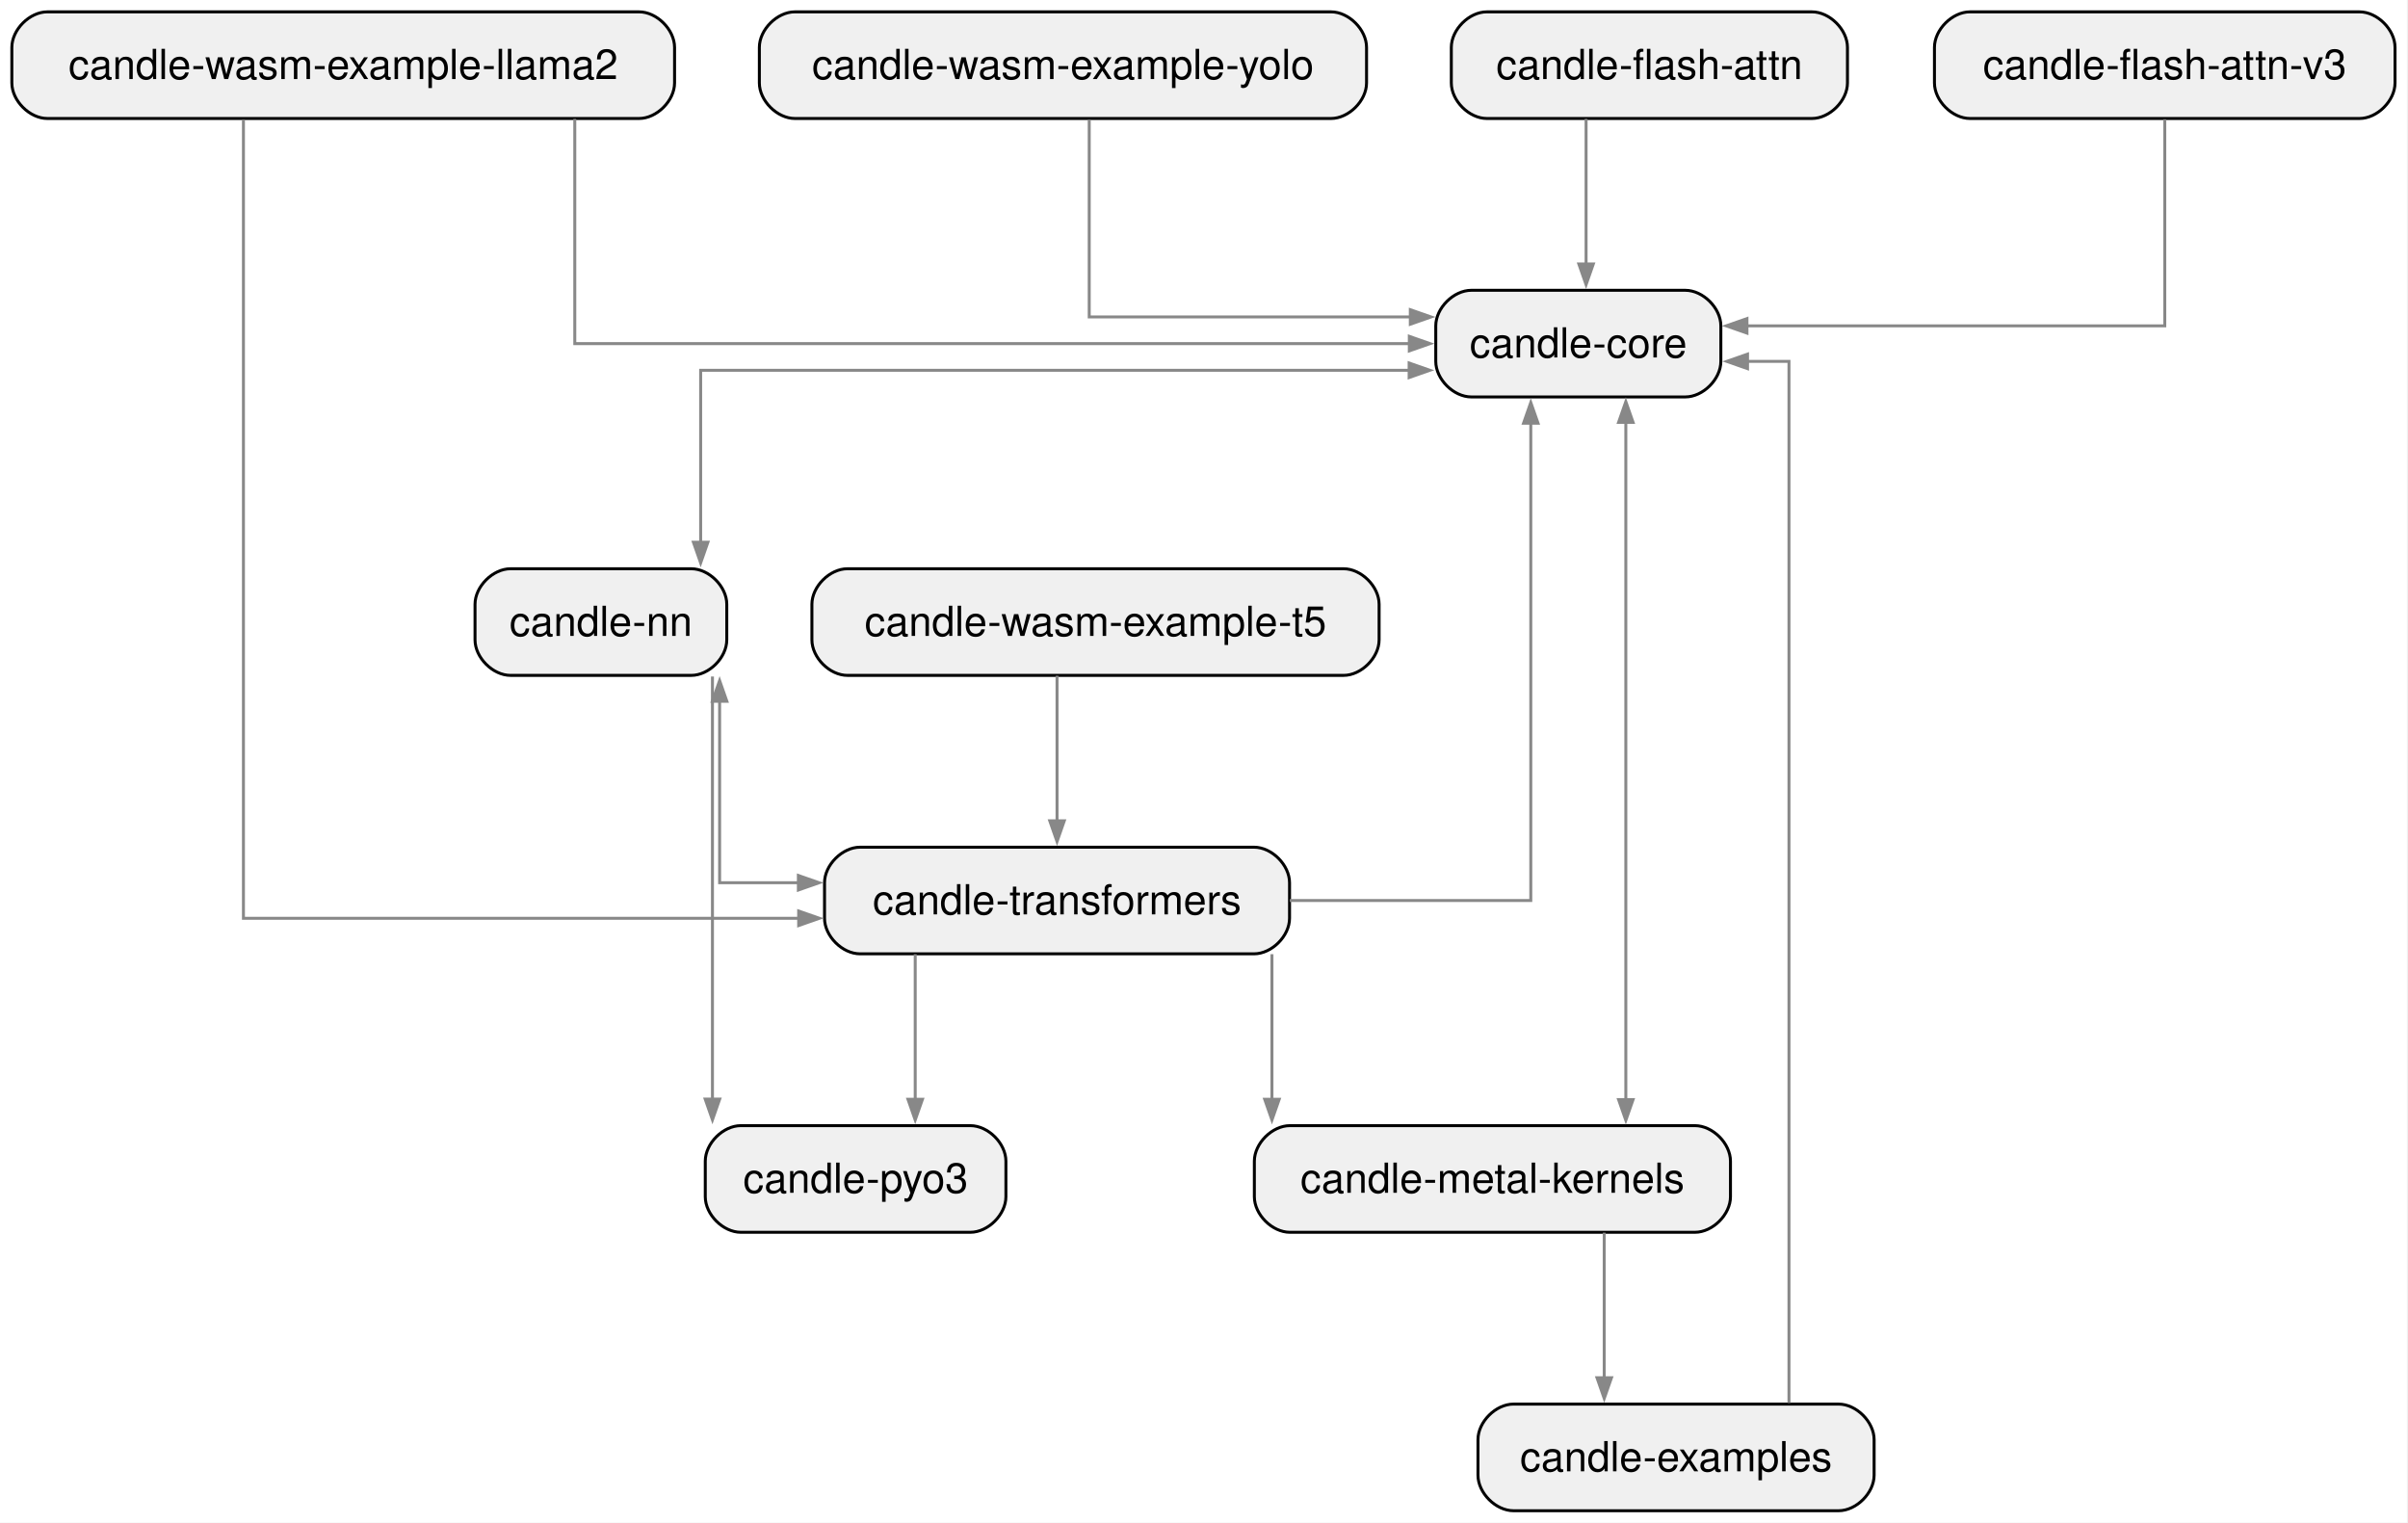
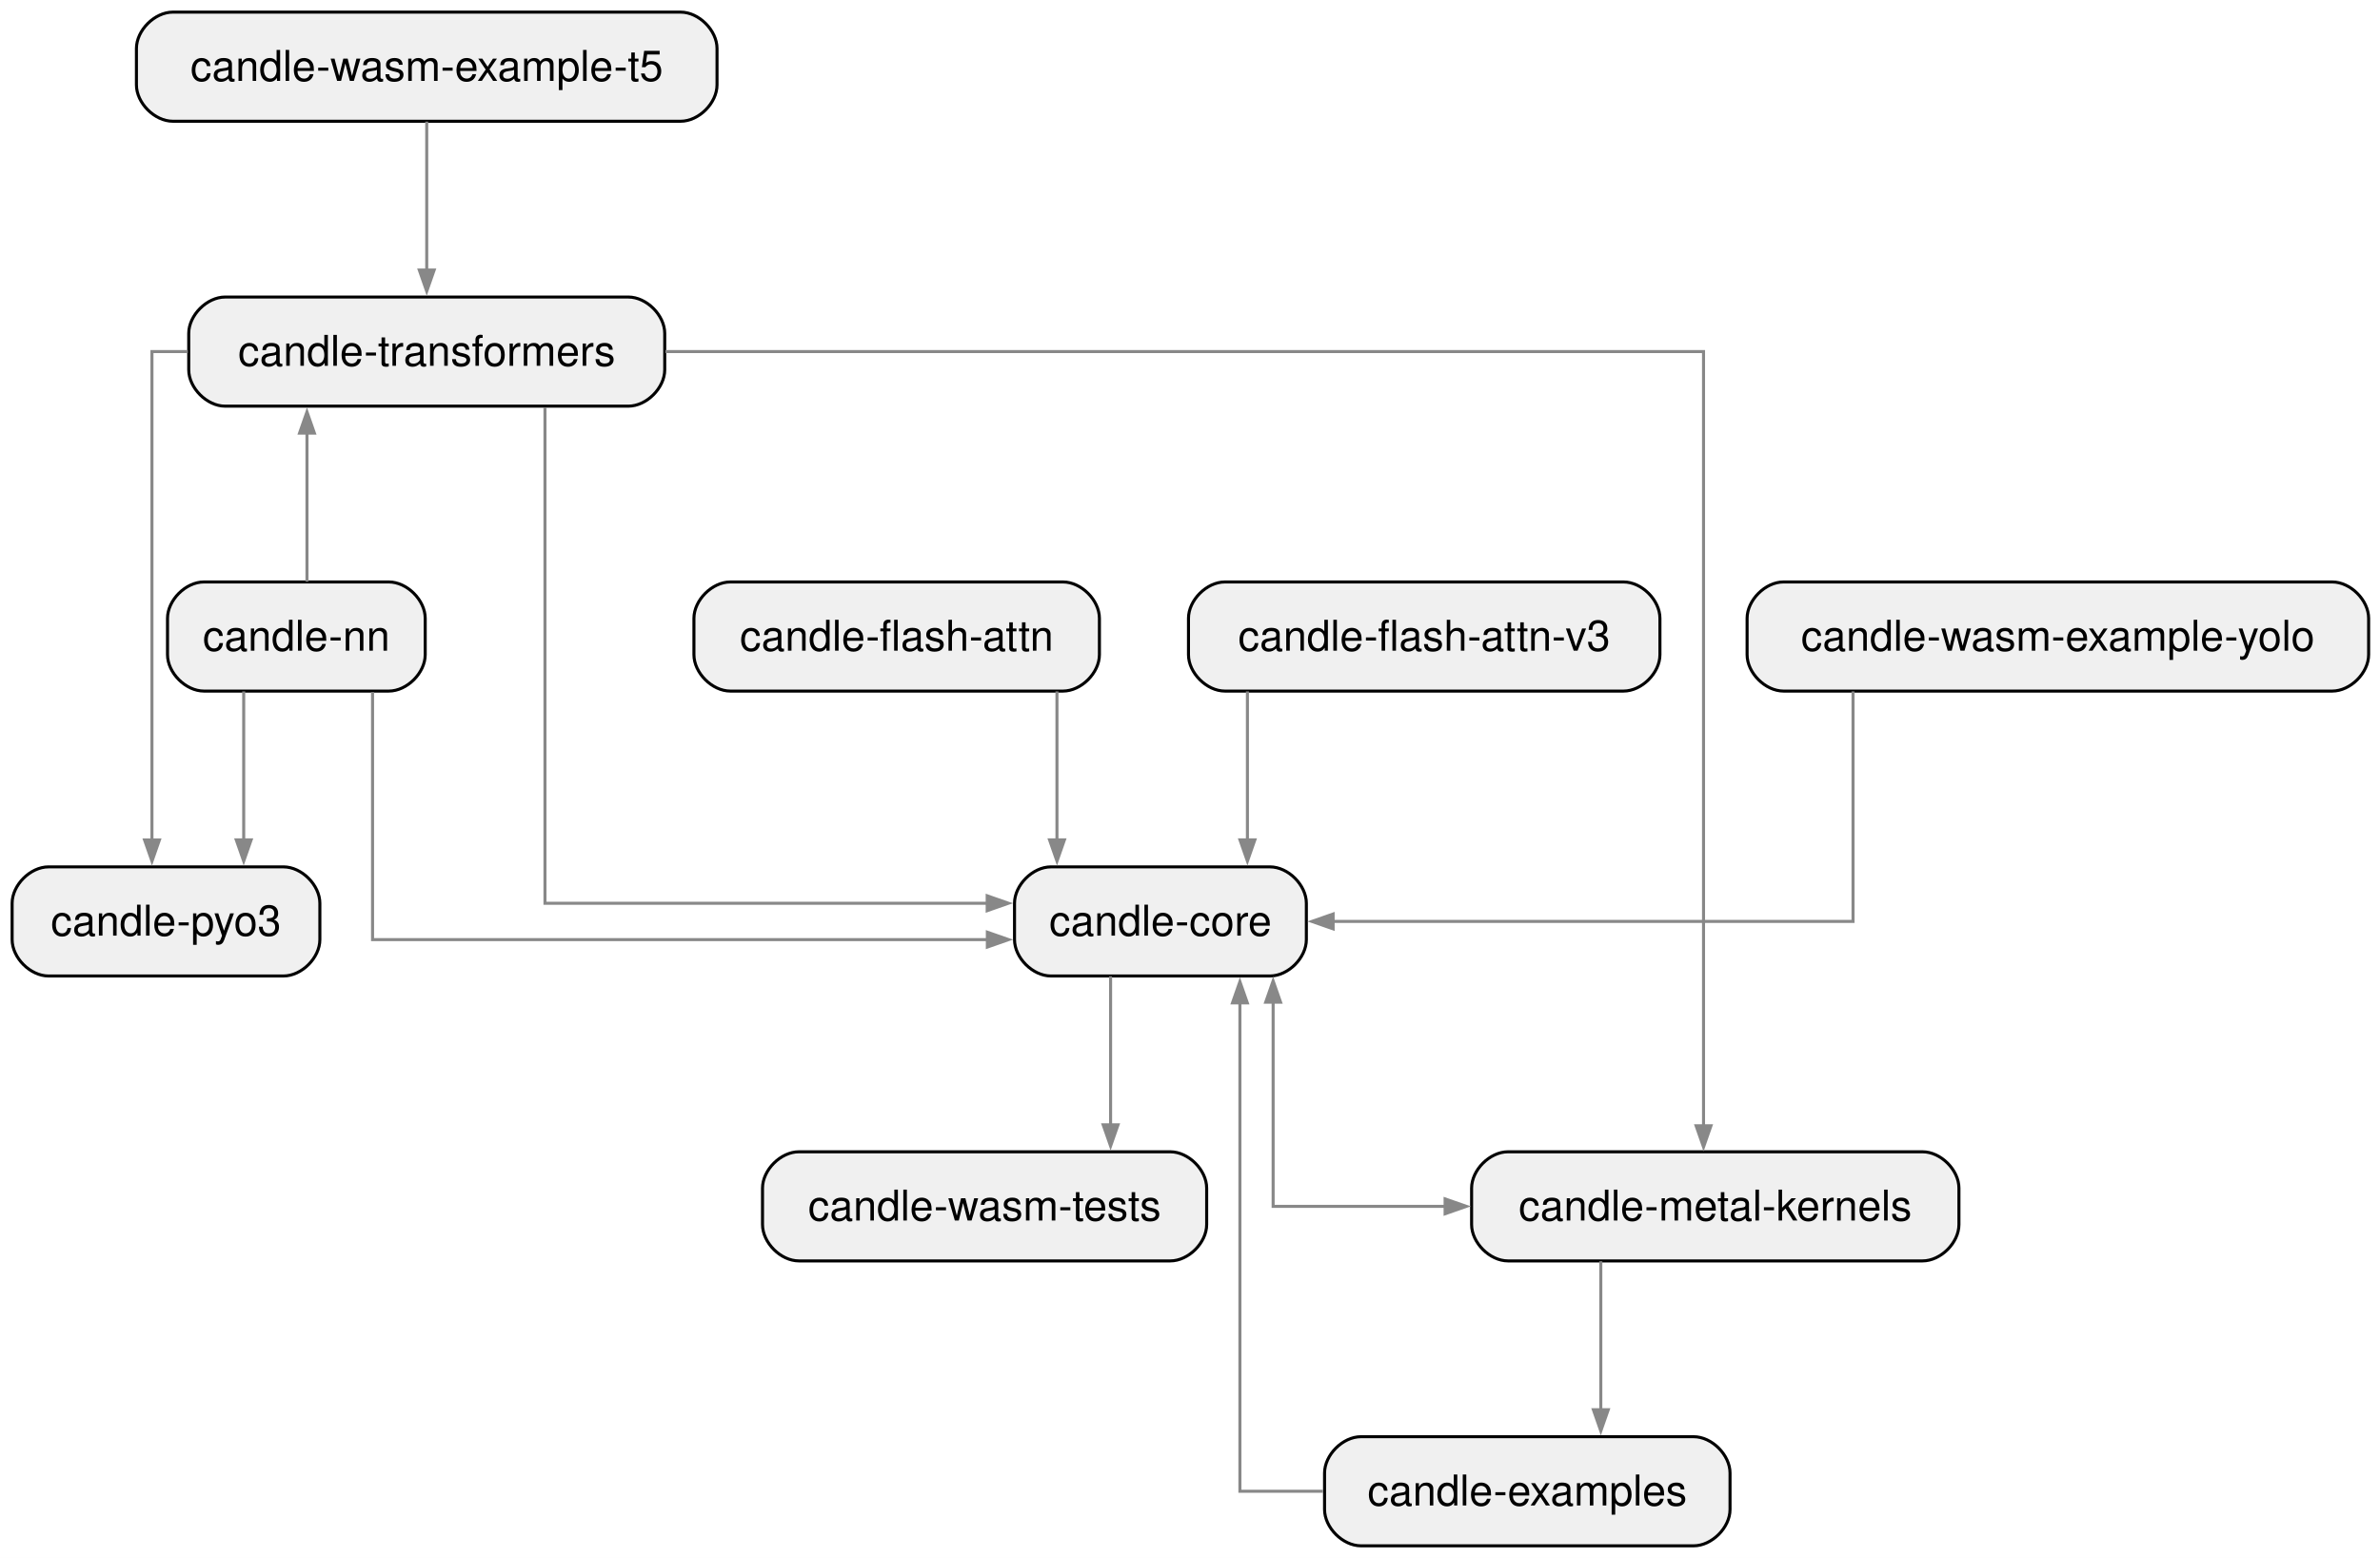
- <svg xmlns="http://www.w3.org/2000/svg" width="813pt" height="514pt" viewBox="0.00 0.00 813.00 514.00">
+ <svg xmlns="http://www.w3.org/2000/svg" width="785pt" height="514pt" viewBox="0.00 0.00 785.00 514.00">
  <g id="graph0" class="graph" transform="scale(1 1) rotate(0) translate(4 510)">
-     <polygon fill="white" stroke="none" points="-4,4 -4,-510 808.62,-510 808.62,4 -4,4" />
+     <polygon fill="white" stroke="none" points="-4,4 -4,-510 781.25,-510 781.25,4 -4,4" />
    <g id="node1" class="node">
-       <path fill="#f0f0f0" stroke="black" d="M565,-412C565,-412 492.75,-412 492.75,-412 486.75,-412 480.75,-406 480.75,-400 480.75,-400 480.75,-388 480.75,-388 480.75,-382 486.75,-376 492.75,-376 492.75,-376 565,-376 565,-376 571,-376 577,-382 577,-388 577,-388 577,-400 577,-400 577,-406 571,-412 565,-412" />
-       <text xml:space="preserve" text-anchor="middle" x="528.88" y="-389.32" font-family="Helvetica,sans-Serif" font-size="14.00">candle-core</text>
+       <path fill="#f0f0f0" stroke="black" d="M414.88,-224C414.88,-224 342.62,-224 342.62,-224 336.62,-224 330.62,-218 330.62,-212 330.62,-212 330.62,-200 330.62,-200 330.62,-194 336.62,-188 342.62,-188 342.62,-188 414.88,-188 414.88,-188 420.88,-188 426.88,-194 426.88,-200 426.88,-200 426.88,-212 426.88,-212 426.88,-218 420.88,-224 414.88,-224" />
+       <text xml:space="preserve" text-anchor="middle" x="378.75" y="-201.32" font-family="Helvetica,sans-Serif" font-size="14.00">candle-core</text>
    </g>
    <g id="node5" class="node">
-       <path fill="#f0f0f0" stroke="black" d="M568.25,-130C568.25,-130 431.5,-130 431.5,-130 425.5,-130 419.5,-124 419.5,-118 419.5,-118 419.5,-106 419.5,-106 419.5,-100 425.5,-94 431.5,-94 431.5,-94 568.25,-94 568.25,-94 574.25,-94 580.25,-100 580.25,-106 580.25,-106 580.25,-118 580.25,-118 580.25,-124 574.25,-130 568.25,-130" />
-       <text xml:space="preserve" text-anchor="middle" x="499.88" y="-107.33" font-family="Helvetica,sans-Serif" font-size="14.00">candle-metal-kernels</text>
+       <path fill="#f0f0f0" stroke="black" d="M630.12,-130C630.12,-130 493.38,-130 493.38,-130 487.38,-130 481.38,-124 481.38,-118 481.38,-118 481.38,-106 481.38,-106 481.38,-100 487.38,-94 493.38,-94 493.38,-94 630.12,-94 630.12,-94 636.12,-94 642.12,-100 642.12,-106 642.12,-106 642.12,-118 642.12,-118 642.12,-124 636.12,-130 630.12,-130" />
+       <text xml:space="preserve" text-anchor="middle" x="561.75" y="-107.33" font-family="Helvetica,sans-Serif" font-size="14.00">candle-metal-kernels</text>
    </g>
    <g id="edge1" class="edge">
-       <path fill="none" stroke="#888888" d="M544.92,-367.42C544.92,-367.42 544.92,-138.8 544.92,-138.8" />
-       <polygon fill="#888888" stroke="#888888" points="542.47,-367.42 544.92,-374.42 547.37,-367.42 542.47,-367.42" />
-       <polygon fill="#888888" stroke="#888888" points="547.37,-138.8 544.92,-131.8 542.47,-138.8 547.37,-138.8" />
+       <path fill="none" stroke="#888888" d="M415.92,-179.36C415.92,-179.36 415.92,-112 415.92,-112 415.92,-112 472.64,-112 472.64,-112" />
+       <polygon fill="#888888" stroke="#888888" points="413.47,-179.36 415.92,-186.36 418.37,-179.36 413.47,-179.36" />
+       <polygon fill="#888888" stroke="#888888" points="472.64,-114.45 479.64,-112 472.64,-109.55 472.64,-114.45" />
+     </g>
+     <g id="node11" class="node">
+       <path fill="#f0f0f0" stroke="black" d="M382,-130C382,-130 259.5,-130 259.5,-130 253.5,-130 247.5,-124 247.5,-118 247.5,-118 247.5,-106 247.5,-106 247.5,-100 253.5,-94 259.5,-94 259.5,-94 382,-94 382,-94 388,-94 394,-100 394,-106 394,-106 394,-118 394,-118 394,-124 388,-130 382,-130" />
+       <text xml:space="preserve" text-anchor="middle" x="320.75" y="-107.33" font-family="Helvetica,sans-Serif" font-size="14.00">candle-wasm-tests</text>
+     </g>
+     <g id="edge2" class="edge">
+       <path fill="none" stroke="#888888" d="M362.31,-187.88C362.31,-187.88 362.31,-138.9 362.31,-138.9" />
+       <polygon fill="#888888" stroke="#888888" points="364.76,-138.9 362.31,-131.9 359.86,-138.9 364.76,-138.9" />
+     </g>
+     <g id="node2" class="node">
+       <path fill="#f0f0f0" stroke="black" d="M554.62,-36C554.62,-36 444.88,-36 444.88,-36 438.88,-36 432.88,-30 432.88,-24 432.88,-24 432.88,-12 432.88,-12 432.88,-6 438.88,0 444.88,0 444.88,0 554.62,0 554.62,0 560.62,0 566.62,-6 566.62,-12 566.62,-12 566.62,-24 566.62,-24 566.62,-30 560.62,-36 554.62,-36" />
+       <text xml:space="preserve" text-anchor="middle" x="499.75" y="-13.32" font-family="Helvetica,sans-Serif" font-size="14.00">candle-examples</text>
+     </g>
+     <g id="edge3" class="edge">
+       <path fill="none" stroke="#888888" d="M432.38,-18C416.94,-18 404.96,-18 404.96,-18 404.96,-18 404.96,-179.12 404.96,-179.12" />
+       <polygon fill="#888888" stroke="#888888" points="402.51,-179.12 404.96,-186.12 407.41,-179.12 402.51,-179.12" />
+     </g>
+     <g id="node3" class="node">
+       <path fill="#f0f0f0" stroke="black" d="M346.62,-318C346.62,-318 236.88,-318 236.88,-318 230.88,-318 224.88,-312 224.88,-306 224.88,-306 224.88,-294 224.88,-294 224.88,-288 230.88,-282 236.88,-282 236.88,-282 346.62,-282 346.62,-282 352.62,-282 358.62,-288 358.62,-294 358.62,-294 358.62,-306 358.62,-306 358.62,-312 352.62,-318 346.62,-318" />
+       <text xml:space="preserve" text-anchor="middle" x="291.75" y="-295.32" font-family="Helvetica,sans-Serif" font-size="14.00">candle-flash-attn</text>
+     </g>
+     <g id="edge4" class="edge">
+       <path fill="none" stroke="#888888" d="M344.62,-281.88C344.62,-281.88 344.62,-232.9 344.62,-232.9" />
+       <polygon fill="#888888" stroke="#888888" points="347.08,-232.9 344.63,-225.9 342.18,-232.9 347.08,-232.9" />
+     </g>
+     <g id="node4" class="node">
+       <path fill="#f0f0f0" stroke="black" d="M531.5,-318C531.5,-318 400,-318 400,-318 394,-318 388,-312 388,-306 388,-306 388,-294 388,-294 388,-288 394,-282 400,-282 400,-282 531.5,-282 531.5,-282 537.5,-282 543.5,-288 543.5,-294 543.5,-294 543.5,-306 543.5,-306 543.5,-312 537.5,-318 531.5,-318" />
+       <text xml:space="preserve" text-anchor="middle" x="465.75" y="-295.32" font-family="Helvetica,sans-Serif" font-size="14.00">candle-flash-attn-v3</text>
+     </g>
+     <g id="edge5" class="edge">
+       <path fill="none" stroke="#888888" d="M407.44,-281.88C407.44,-281.88 407.44,-232.9 407.44,-232.9" />
+       <polygon fill="#888888" stroke="#888888" points="409.89,-232.9 407.44,-225.9 404.99,-232.9 409.89,-232.9" />
+     </g>
+     <g id="edge7" class="edge">
+       <path fill="none" stroke="#888888" d="M524,-93.88C524,-93.88 524,-44.9 524,-44.9" />
+       <polygon fill="#888888" stroke="#888888" points="526.45,-44.9 524,-37.9 521.55,-44.9 526.45,-44.9" />
    </g>
    <g id="node6" class="node">
-       <path fill="#f0f0f0" stroke="black" d="M229.38,-318C229.38,-318 168.38,-318 168.38,-318 162.38,-318 156.38,-312 156.38,-306 156.38,-306 156.38,-294 156.38,-294 156.38,-288 162.38,-282 168.38,-282 168.38,-282 229.38,-282 229.38,-282 235.38,-282 241.38,-288 241.38,-294 241.38,-294 241.38,-306 241.38,-306 241.38,-312 235.38,-318 229.38,-318" />
-       <text xml:space="preserve" text-anchor="middle" x="198.88" y="-295.32" font-family="Helvetica,sans-Serif" font-size="14.00">candle-nn</text>
+       <path fill="#f0f0f0" stroke="black" d="M124.25,-318C124.25,-318 63.25,-318 63.25,-318 57.25,-318 51.25,-312 51.25,-306 51.25,-306 51.25,-294 51.25,-294 51.25,-288 57.25,-282 63.25,-282 63.25,-282 124.25,-282 124.25,-282 130.25,-282 136.25,-288 136.25,-294 136.25,-294 136.25,-306 136.25,-306 136.25,-312 130.25,-318 124.25,-318" />
+       <text xml:space="preserve" text-anchor="middle" x="93.75" y="-295.32" font-family="Helvetica,sans-Serif" font-size="14.00">candle-nn</text>
    </g>
-     <g id="edge2" class="edge">
-       <path fill="none" stroke="#888888" d="M471.76,-385C471.76,-385 232.56,-385 232.56,-385 232.56,-385 232.56,-326.96 232.56,-326.96" />
-       <polygon fill="#888888" stroke="#888888" points="471.76,-387.45 478.76,-385 471.76,-382.55 471.76,-387.45" />
-       <polygon fill="#888888" stroke="#888888" points="235.01,-326.96 232.56,-319.96 230.11,-326.96 235.01,-326.96" />
-     </g>
-     <g id="node2" class="node">
-       <path fill="#f0f0f0" stroke="black" d="M616.75,-36C616.75,-36 507,-36 507,-36 501,-36 495,-30 495,-24 495,-24 495,-12 495,-12 495,-6 501,0 507,0 507,0 616.75,0 616.75,0 622.75,0 628.75,-6 628.75,-12 628.75,-12 628.75,-24 628.75,-24 628.75,-30 622.75,-36 616.75,-36" />
-       <text xml:space="preserve" text-anchor="middle" x="561.88" y="-13.32" font-family="Helvetica,sans-Serif" font-size="14.00">candle-examples</text>
-     </g>
-     <g id="edge3" class="edge">
-       <path fill="none" stroke="#888888" d="M600,-36.35C600,-111.01 600,-388 600,-388 600,-388 586.01,-388 586.01,-388" />
-       <polygon fill="#888888" stroke="#888888" points="586.01,-385.55 579.01,-388 586.01,-390.45 586.01,-385.55" />
-     </g>
-     <g id="node3" class="node">
-       <path fill="#f0f0f0" stroke="black" d="M607.75,-506C607.75,-506 498,-506 498,-506 492,-506 486,-500 486,-494 486,-494 486,-482 486,-482 486,-476 492,-470 498,-470 498,-470 607.75,-470 607.75,-470 613.75,-470 619.75,-476 619.75,-482 619.75,-482 619.75,-494 619.75,-494 619.75,-500 613.75,-506 607.75,-506" />
-       <text xml:space="preserve" text-anchor="middle" x="552.88" y="-483.32" font-family="Helvetica,sans-Serif" font-size="14.00">candle-flash-attn</text>
-     </g>
-     <g id="edge4" class="edge">
-       <path fill="none" stroke="#888888" d="M531.5,-469.88C531.5,-469.88 531.5,-420.9 531.5,-420.9" />
-       <polygon fill="#888888" stroke="#888888" points="533.95,-420.9 531.5,-413.9 529.05,-420.9 533.95,-420.9" />
-     </g>
-     <g id="node4" class="node">
-       <path fill="#f0f0f0" stroke="black" d="M792.62,-506C792.62,-506 661.12,-506 661.12,-506 655.12,-506 649.12,-500 649.12,-494 649.12,-494 649.12,-482 649.12,-482 649.12,-476 655.12,-470 661.12,-470 661.12,-470 792.62,-470 792.62,-470 798.62,-470 804.62,-476 804.62,-482 804.62,-482 804.62,-494 804.62,-494 804.62,-500 798.62,-506 792.62,-506" />
-       <text xml:space="preserve" text-anchor="middle" x="726.88" y="-483.32" font-family="Helvetica,sans-Serif" font-size="14.00">candle-flash-attn-v3</text>
-     </g>
-     <g id="edge5" class="edge">
-       <path fill="none" stroke="#888888" d="M726.88,-469.77C726.88,-443.99 726.88,-400 726.88,-400 726.88,-400 585.82,-400 585.82,-400" />
-       <polygon fill="#888888" stroke="#888888" points="585.82,-397.55 578.82,-400 585.82,-402.45 585.82,-397.55" />
-     </g>
-     <g id="edge7" class="edge">
-       <path fill="none" stroke="#888888" d="M537.62,-93.88C537.62,-93.88 537.62,-44.9 537.62,-44.9" />
-       <polygon fill="#888888" stroke="#888888" points="540.08,-44.9 537.63,-37.9 535.18,-44.9 540.08,-44.9" />
+     <g id="edge8" class="edge">
+       <path fill="none" stroke="#888888" d="M118.88,-281.66C118.88,-252.79 118.88,-200 118.88,-200 118.88,-200 321.66,-200 321.66,-200" />
+       <polygon fill="#888888" stroke="#888888" points="321.66,-202.45 328.66,-200 321.66,-197.55 321.66,-202.45" />
    </g>
    <g id="node7" class="node">
-       <path fill="#f0f0f0" stroke="black" d="M323.62,-130C323.62,-130 246.12,-130 246.12,-130 240.12,-130 234.12,-124 234.12,-118 234.12,-118 234.12,-106 234.12,-106 234.12,-100 240.12,-94 246.12,-94 246.12,-94 323.62,-94 323.62,-94 329.62,-94 335.62,-100 335.62,-106 335.62,-106 335.62,-118 335.62,-118 335.62,-124 329.62,-130 323.62,-130" />
-       <text xml:space="preserve" text-anchor="middle" x="284.88" y="-107.33" font-family="Helvetica,sans-Serif" font-size="14.00">candle-pyo3</text>
+       <path fill="#f0f0f0" stroke="black" d="M89.5,-224C89.5,-224 12,-224 12,-224 6,-224 0,-218 0,-212 0,-212 0,-200 0,-200 0,-194 6,-188 12,-188 12,-188 89.5,-188 89.5,-188 95.5,-188 101.5,-194 101.5,-200 101.5,-200 101.5,-212 101.5,-212 101.5,-218 95.5,-224 89.5,-224" />
+       <text xml:space="preserve" text-anchor="middle" x="50.75" y="-201.32" font-family="Helvetica,sans-Serif" font-size="14.00">candle-pyo3</text>
    </g>
    <g id="edge9" class="edge">
-       <path fill="none" stroke="#888888" d="M236.54,-281.63C236.54,-281.63 236.54,-138.96 236.54,-138.96" />
-       <polygon fill="#888888" stroke="#888888" points="238.99,-138.96 236.54,-131.96 234.09,-138.96 238.99,-138.96" />
+       <path fill="none" stroke="#888888" d="M76.38,-281.88C76.38,-281.88 76.38,-232.9 76.38,-232.9" />
+       <polygon fill="#888888" stroke="#888888" points="78.83,-232.9 76.38,-225.9 73.93,-232.9 78.83,-232.9" />
    </g>
    <g id="node8" class="node">
-       <path fill="#f0f0f0" stroke="black" d="M419.38,-224C419.38,-224 286.38,-224 286.38,-224 280.38,-224 274.38,-218 274.38,-212 274.38,-212 274.38,-200 274.38,-200 274.38,-194 280.38,-188 286.38,-188 286.38,-188 419.38,-188 419.38,-188 425.38,-188 431.38,-194 431.38,-200 431.38,-200 431.38,-212 431.38,-212 431.38,-218 425.38,-224 419.38,-224" />
-       <text xml:space="preserve" text-anchor="middle" x="352.88" y="-201.32" font-family="Helvetica,sans-Serif" font-size="14.00">candle-transformers</text>
+       <path fill="#f0f0f0" stroke="black" d="M203.25,-412C203.25,-412 70.25,-412 70.25,-412 64.25,-412 58.25,-406 58.25,-400 58.25,-400 58.25,-388 58.25,-388 58.25,-382 64.25,-376 70.25,-376 70.25,-376 203.25,-376 203.25,-376 209.25,-376 215.25,-382 215.25,-388 215.25,-388 215.25,-400 215.25,-400 215.25,-406 209.25,-412 203.25,-412" />
+       <text xml:space="preserve" text-anchor="middle" x="136.75" y="-389.32" font-family="Helvetica,sans-Serif" font-size="14.00">candle-transformers</text>
    </g>
    <g id="edge10" class="edge">
-       <path fill="none" stroke="#888888" d="M238.96,-273.25C238.96,-273.25 238.96,-212 238.96,-212 238.96,-212 265.55,-212 265.55,-212" />
-       <polygon fill="#888888" stroke="#888888" points="236.51,-273.25 238.96,-280.25 241.41,-273.25 236.51,-273.25" />
-       <polygon fill="#888888" stroke="#888888" points="265.55,-214.45 272.55,-212 265.55,-209.55 265.55,-214.45" />
+       <path fill="none" stroke="#888888" d="M97.25,-318.12C97.25,-318.12 97.25,-367.1 97.25,-367.1" />
+       <polygon fill="#888888" stroke="#888888" points="94.8,-367.1 97.25,-374.1 99.7,-367.1 94.8,-367.1" />
    </g>
    <g id="edge11" class="edge">
-       <path fill="none" stroke="#888888" d="M431.45,-206C471.9,-206 512.83,-206 512.83,-206 512.83,-206 512.83,-367.12 512.83,-367.12" />
-       <polygon fill="#888888" stroke="#888888" points="510.38,-367.12 512.83,-374.12 515.28,-367.12 510.38,-367.12" />
+       <path fill="none" stroke="#888888" d="M175.75,-375.55C175.75,-329.28 175.75,-212 175.75,-212 175.75,-212 321.61,-212 321.61,-212" />
+       <polygon fill="#888888" stroke="#888888" points="321.61,-214.45 328.61,-212 321.61,-209.55 321.61,-214.45" />
    </g>
    <g id="edge12" class="edge">
-       <path fill="none" stroke="#888888" d="M425.44,-187.88C425.44,-187.88 425.44,-138.9 425.44,-138.9" />
-       <polygon fill="#888888" stroke="#888888" points="427.89,-138.9 425.44,-131.9 422.99,-138.9 427.89,-138.9" />
+       <path fill="none" stroke="#888888" d="M215.47,-394C337.36,-394 557.88,-394 557.88,-394 557.88,-394 557.88,-138.58 557.88,-138.58" />
+       <polygon fill="#888888" stroke="#888888" points="560.33,-138.58 557.88,-131.58 555.43,-138.58 560.33,-138.58" />
    </g>
    <g id="edge14" class="edge">
-       <path fill="none" stroke="#888888" d="M305,-187.88C305,-187.88 305,-138.9 305,-138.9" />
-       <polygon fill="#888888" stroke="#888888" points="307.45,-138.9 305,-131.9 302.55,-138.9 307.45,-138.9" />
+       <path fill="none" stroke="#888888" d="M57.97,-394C50.78,-394 46.12,-394 46.12,-394 46.12,-394 46.12,-232.88 46.12,-232.88" />
+       <polygon fill="#888888" stroke="#888888" points="48.58,-232.88 46.13,-225.88 43.68,-232.88 48.58,-232.88" />
    </g>
    <g id="node9" class="node">
-       <path fill="#f0f0f0" stroke="black" d="M211.75,-506C211.75,-506 12,-506 12,-506 6,-506 0,-500 0,-494 0,-494 0,-482 0,-482 0,-476 6,-470 12,-470 12,-470 211.75,-470 211.75,-470 217.75,-470 223.75,-476 223.75,-482 223.75,-482 223.75,-494 223.75,-494 223.75,-500 217.75,-506 211.75,-506" />
-       <text xml:space="preserve" text-anchor="middle" x="111.88" y="-483.32" font-family="Helvetica,sans-Serif" font-size="14.00">candle-wasm-example-llama2</text>
+       <path fill="#f0f0f0" stroke="black" d="M220.5,-506C220.5,-506 53,-506 53,-506 47,-506 41,-500 41,-494 41,-494 41,-482 41,-482 41,-476 47,-470 53,-470 53,-470 220.5,-470 220.5,-470 226.5,-470 232.5,-476 232.5,-482 232.5,-482 232.5,-494 232.5,-494 232.5,-500 226.5,-506 220.5,-506" />
+       <text xml:space="preserve" text-anchor="middle" x="136.75" y="-483.32" font-family="Helvetica,sans-Serif" font-size="14.00">candle-wasm-example-t5</text>
    </g>
    <g id="edge15" class="edge">
-       <path fill="none" stroke="#888888" d="M190.06,-469.88C190.06,-442.56 190.06,-394 190.06,-394 190.06,-394 471.82,-394 471.82,-394" />
-       <polygon fill="#888888" stroke="#888888" points="471.82,-396.45 478.82,-394 471.82,-391.55 471.82,-396.45" />
+       <path fill="none" stroke="#888888" d="M136.75,-469.88C136.75,-469.88 136.75,-420.9 136.75,-420.9" />
+       <polygon fill="#888888" stroke="#888888" points="139.2,-420.9 136.75,-413.9 134.3,-420.9 139.2,-420.9" />
+     </g>
+     <g id="node10" class="node">
+       <path fill="#f0f0f0" stroke="black" d="M765.25,-318C765.25,-318 584.25,-318 584.25,-318 578.25,-318 572.25,-312 572.25,-306 572.25,-306 572.25,-294 572.25,-294 572.25,-288 578.25,-282 584.25,-282 584.25,-282 765.25,-282 765.25,-282 771.25,-282 777.25,-288 777.25,-294 777.25,-294 777.25,-306 777.25,-306 777.25,-312 771.25,-318 765.25,-318" />
+       <text xml:space="preserve" text-anchor="middle" x="674.75" y="-295.32" font-family="Helvetica,sans-Serif" font-size="14.00">candle-wasm-example-yolo</text>
    </g>
    <g id="edge16" class="edge">
-       <path fill="none" stroke="#888888" d="M78.19,-469.55C78.19,-405.98 78.19,-200 78.19,-200 78.19,-200 265.65,-200 265.65,-200" />
-       <polygon fill="#888888" stroke="#888888" points="265.65,-202.45 272.65,-200 265.65,-197.55 265.65,-202.45" />
-     </g>
-     <g id="node10" class="node">
-       <path fill="#f0f0f0" stroke="black" d="M449.62,-318C449.62,-318 282.12,-318 282.12,-318 276.12,-318 270.12,-312 270.12,-306 270.12,-306 270.12,-294 270.12,-294 270.12,-288 276.12,-282 282.12,-282 282.12,-282 449.62,-282 449.62,-282 455.62,-282 461.62,-288 461.62,-294 461.62,-294 461.62,-306 461.62,-306 461.62,-312 455.62,-318 449.62,-318" />
-       <text xml:space="preserve" text-anchor="middle" x="365.88" y="-295.32" font-family="Helvetica,sans-Serif" font-size="14.00">candle-wasm-example-t5</text>
-     </g>
-     <g id="edge17" class="edge">
-       <path fill="none" stroke="#888888" d="M352.88,-281.88C352.88,-281.88 352.88,-232.9 352.88,-232.9" />
-       <polygon fill="#888888" stroke="#888888" points="355.33,-232.9 352.88,-225.9 350.43,-232.9 355.33,-232.9" />
-     </g>
-     <g id="node11" class="node">
-       <path fill="#f0f0f0" stroke="black" d="M445.38,-506C445.38,-506 264.38,-506 264.38,-506 258.38,-506 252.38,-500 252.38,-494 252.38,-494 252.38,-482 252.38,-482 252.38,-476 258.38,-470 264.38,-470 264.38,-470 445.38,-470 445.38,-470 451.38,-470 457.38,-476 457.38,-482 457.38,-482 457.38,-494 457.38,-494 457.38,-500 451.38,-506 445.38,-506" />
-       <text xml:space="preserve" text-anchor="middle" x="354.88" y="-483.32" font-family="Helvetica,sans-Serif" font-size="14.00">candle-wasm-example-yolo</text>
-     </g>
-     <g id="edge18" class="edge">
-       <path fill="none" stroke="#888888" d="M363.75,-469.56C363.75,-444.56 363.75,-403 363.75,-403 363.75,-403 472.16,-403 472.16,-403" />
-       <polygon fill="#888888" stroke="#888888" points="472.16,-405.45 479.16,-403 472.16,-400.55 472.16,-405.45" />
+       <path fill="none" stroke="#888888" d="M607.19,-281.88C607.19,-254.56 607.19,-206 607.19,-206 607.19,-206 435.71,-206 435.71,-206" />
+       <polygon fill="#888888" stroke="#888888" points="435.71,-203.55 428.71,-206 435.71,-208.45 435.71,-203.55" />
    </g>
  </g>
</svg>
